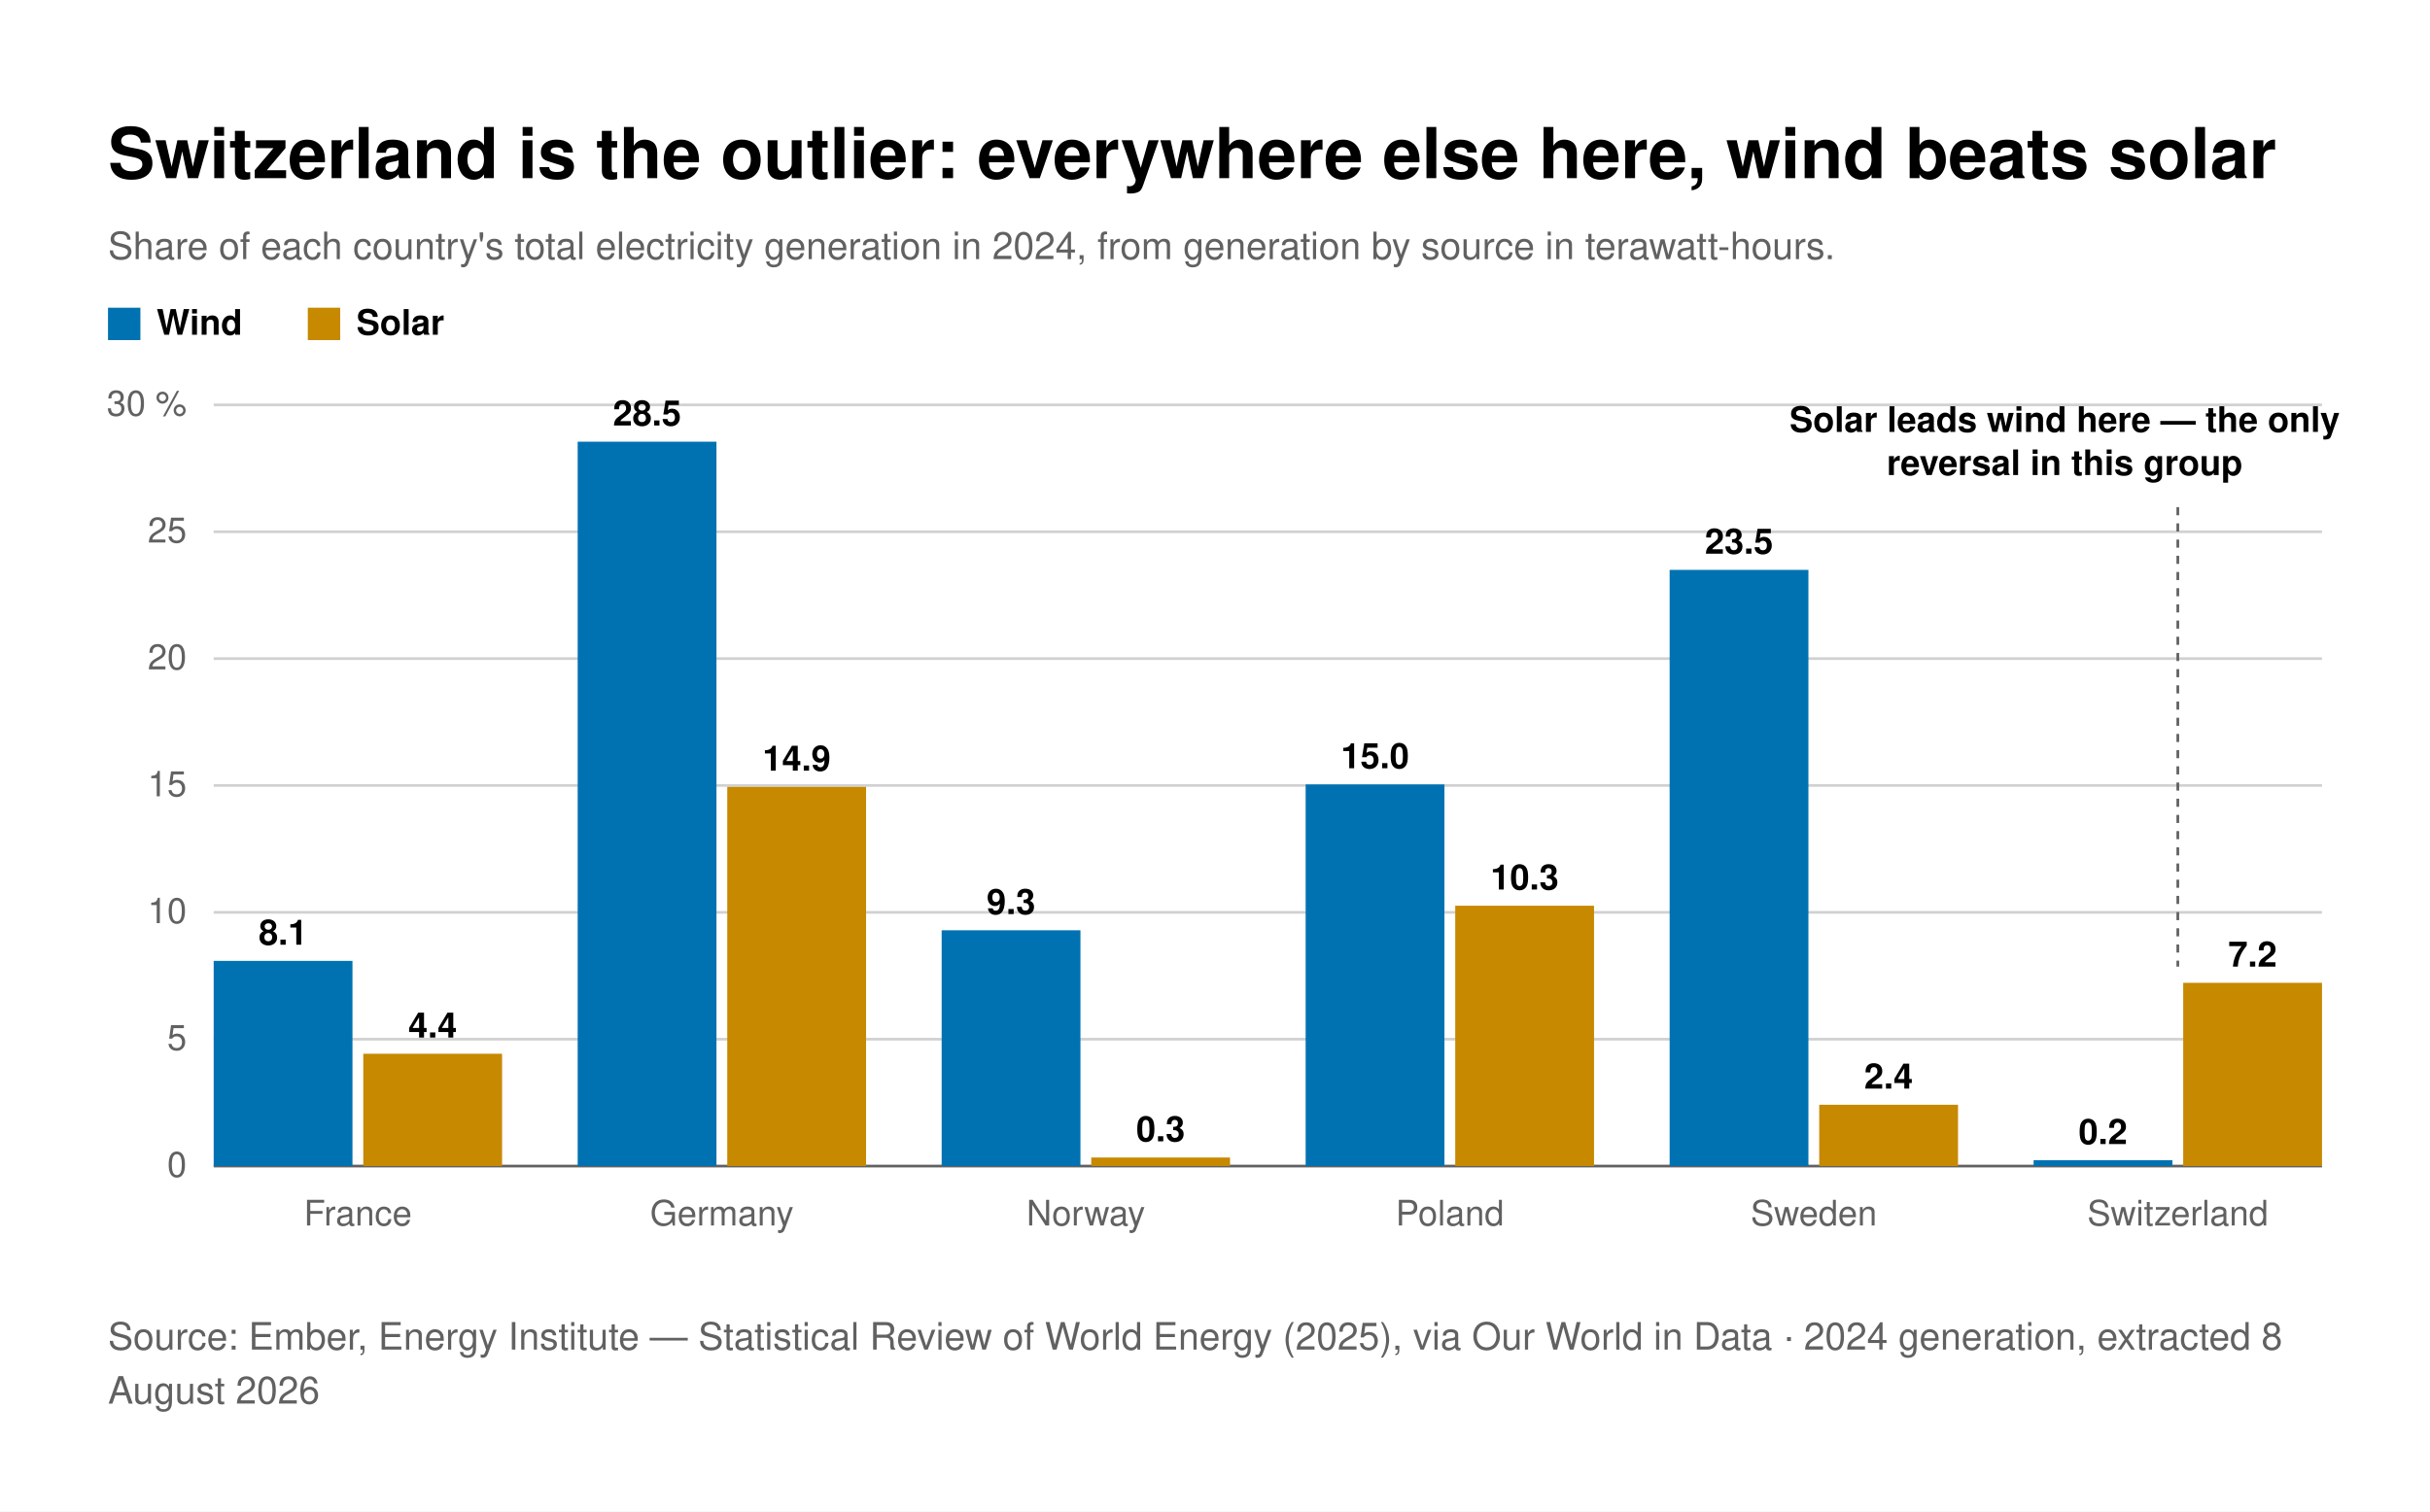
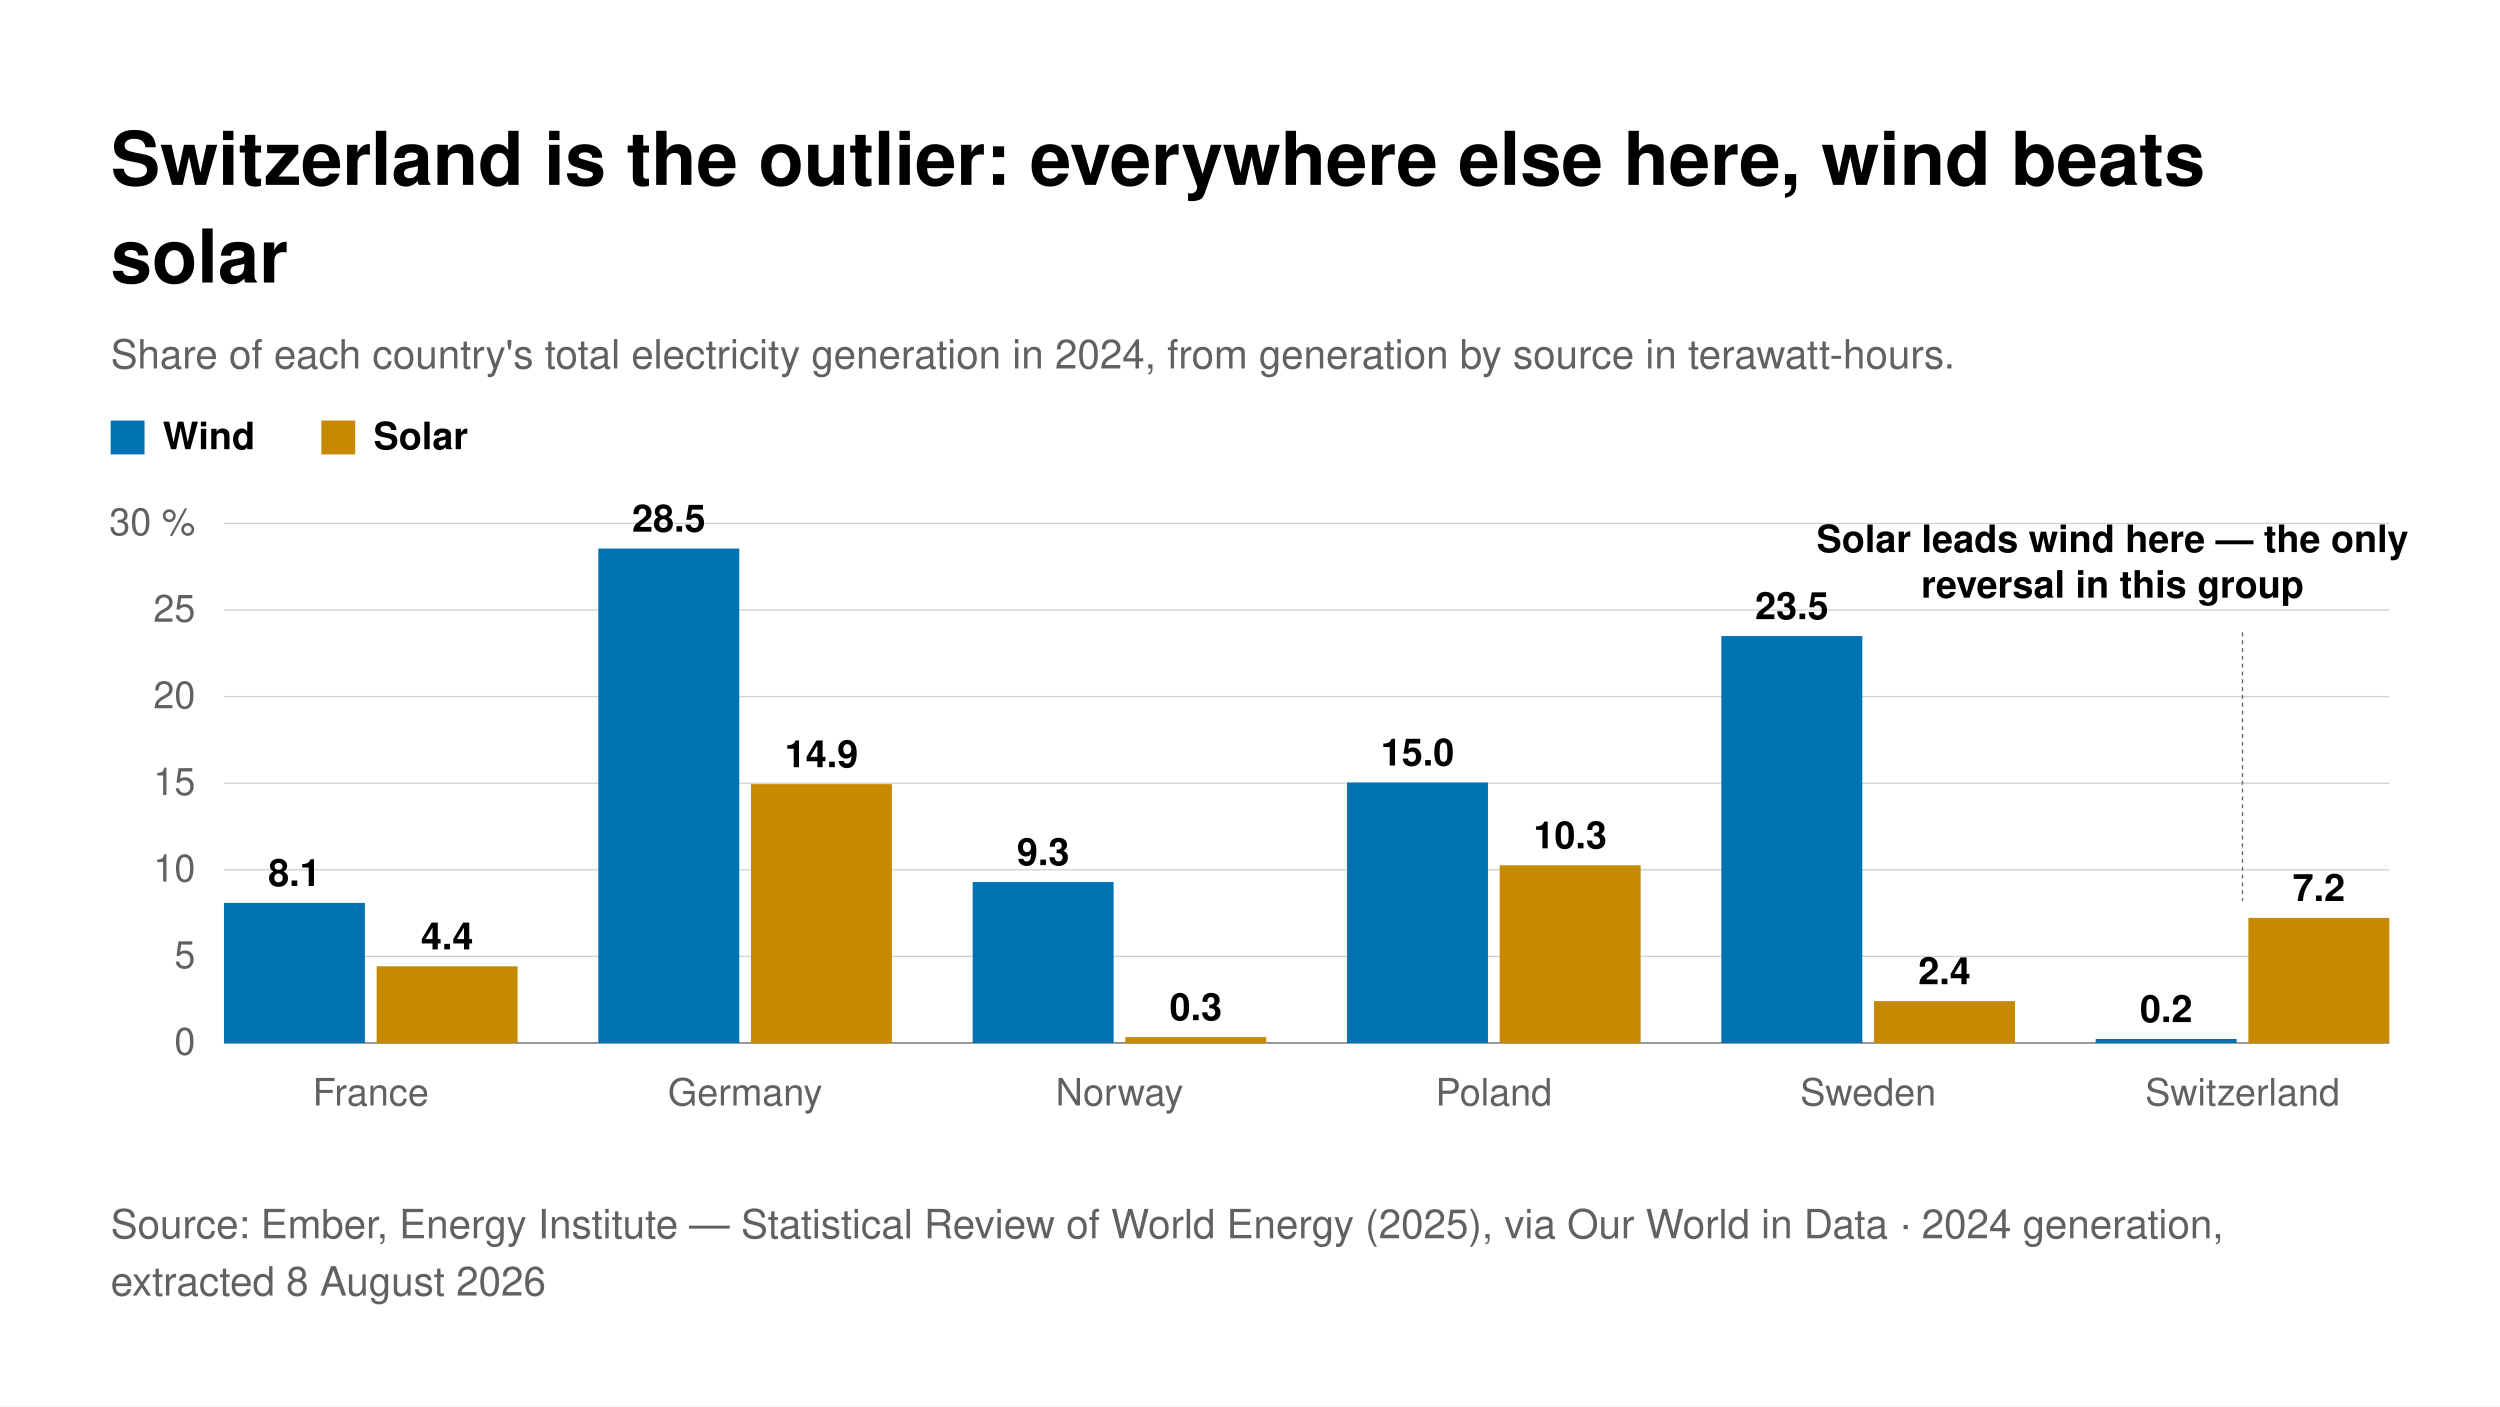
- <svg xmlns="http://www.w3.org/2000/svg" width="900" height="560" viewBox="0 0 900 560" role="img" font-family="Helvetica, Arial, sans-serif">
-   <rect x="0" y="0" width="900" height="560" fill="#FFFFFF" />
-   <text x="40" y="66" fill="#000000" font-size="26" font-weight="700">Switzerland is the outlier: everywhere else here, wind beats solar</text>
-   <text x="40" y="96" fill="#616161" font-size="14">Share of each country's total electricity generation in 2024, from generation by source in terawatt-hours.</text>
-   <text x="40" y="500" fill="#616161" font-size="14">Source: Ember, Energy Institute — Statistical Review of World Energy (2025), via Our World in Data · 2024 generation, extracted 8</text>
-   <text x="40" y="520" fill="#616161" font-size="14">August 2026</text>
-   <rect x="40" y="114" width="12" height="12" fill="#0072B2" />
-   <text x="58" y="124" fill="#000000" font-size="13" font-weight="600">Wind</text>
-   <rect x="114" y="114" width="12" height="12" fill="#c68900" />
-   <text x="132" y="124" fill="#000000" font-size="13" font-weight="600">Solar</text>
+ <svg xmlns="http://www.w3.org/2000/svg" width="1920" height="1080" viewBox="0 0 1920 1080" role="img" font-family="Helvetica, Arial, sans-serif">
+   <rect x="0" y="0" width="1920" height="1080" fill="#FFFFFF" />
+   <text x="85" y="142" fill="#000000" font-size="57" font-weight="700">Switzerland is the outlier: everywhere else here, wind beats</text>
+   <text x="85" y="217" fill="#000000" font-size="57" font-weight="700">solar</text>
+   <text x="85" y="283" fill="#616161" font-size="31">Share of each country's total electricity generation in 2024, from generation by source in terawatt-hours.</text>
+   <text x="85" y="951" fill="#616161" font-size="31">Source: Ember, Energy Institute — Statistical Review of World Energy (2025), via Our World in Data · 2024 generation,</text>
+   <text x="85" y="995" fill="#616161" font-size="31">extracted 8 August 2026</text>
+   <rect x="85" y="323" width="26" height="26" fill="#0072B2" />
+   <text x="125" y="345" fill="#000000" font-size="29" font-weight="600">Wind</text>
+   <rect x="246.818" y="323" width="26" height="26" fill="#c68900" />
+   <text x="286.818" y="345" fill="#000000" font-size="29" font-weight="600">Solar</text>
  <g>
-     <line x1="79.142" x2="860" y1="432" y2="432" stroke="#616161" stroke-width="1" />
-     <text x="69.142" y="436" fill="#616161" font-size="13" text-anchor="end">0</text>
+     <line x1="172.009" x2="1835" y1="801" y2="801" stroke="#616161" stroke-width="1" />
+     <text x="150.009" y="810" fill="#616161" font-size="29" text-anchor="end">0</text>
  </g>
  <g>
-     <line x1="79.142" x2="860" y1="385" y2="385" stroke="#d1d1d1" stroke-width="1" />
-     <text x="69.142" y="389" fill="#616161" font-size="13" text-anchor="end">5</text>
+     <line x1="172.009" x2="1835" y1="734.5" y2="734.5" stroke="#d1d1d1" stroke-width="1" />
+     <text x="150.009" y="743.5" fill="#616161" font-size="29" text-anchor="end">5</text>
  </g>
  <g>
-     <line x1="79.142" x2="860" y1="338" y2="338" stroke="#d1d1d1" stroke-width="1" />
-     <text x="69.142" y="342" fill="#616161" font-size="13" text-anchor="end">10</text>
+     <line x1="172.009" x2="1835" y1="668" y2="668" stroke="#d1d1d1" stroke-width="1" />
+     <text x="150.009" y="677" fill="#616161" font-size="29" text-anchor="end">10</text>
  </g>
  <g>
-     <line x1="79.142" x2="860" y1="291" y2="291" stroke="#d1d1d1" stroke-width="1" />
-     <text x="69.142" y="295" fill="#616161" font-size="13" text-anchor="end">15</text>
+     <line x1="172.009" x2="1835" y1="601.5" y2="601.5" stroke="#d1d1d1" stroke-width="1" />
+     <text x="150.009" y="610.5" fill="#616161" font-size="29" text-anchor="end">15</text>
  </g>
  <g>
-     <line x1="79.142" x2="860" y1="244" y2="244" stroke="#d1d1d1" stroke-width="1" />
-     <text x="69.142" y="248" fill="#616161" font-size="13" text-anchor="end">20</text>
+     <line x1="172.009" x2="1835" y1="535" y2="535" stroke="#d1d1d1" stroke-width="1" />
+     <text x="150.009" y="544" fill="#616161" font-size="29" text-anchor="end">20</text>
  </g>
  <g>
-     <line x1="79.142" x2="860" y1="197" y2="197" stroke="#d1d1d1" stroke-width="1" />
-     <text x="69.142" y="201" fill="#616161" font-size="13" text-anchor="end">25</text>
+     <line x1="172.009" x2="1835" y1="468.5" y2="468.5" stroke="#d1d1d1" stroke-width="1" />
+     <text x="150.009" y="477.5" fill="#616161" font-size="29" text-anchor="end">25</text>
  </g>
  <g>
-     <line x1="79.142" x2="860" y1="150" y2="150" stroke="#d1d1d1" stroke-width="1" />
-     <text x="69.142" y="154" fill="#616161" font-size="13" text-anchor="end">30 %</text>
+     <line x1="172.009" x2="1835" y1="402" y2="402" stroke="#d1d1d1" stroke-width="1" />
+     <text x="150.009" y="411" fill="#616161" font-size="29" text-anchor="end">30 %</text>
  </g>
  <g>
-     <rect x="79.142" y="355.984" width="51.405" height="76.016" fill="#0072B2" />
-     <rect x="134.547" y="390.386" width="51.405" height="41.614" fill="#c68900" />
-     <text x="104.845" y="349.984" fill="#000000" font-size="13" font-weight="700" text-anchor="middle">8.1</text>
-     <text x="160.249" y="384.386" fill="#000000" font-size="13" font-weight="700" text-anchor="middle">4.4</text>
-     <text x="132.547" y="454" fill="#616161" font-size="13" text-anchor="middle">France</text>
+     <rect x="172.009" y="693.446" width="108.249" height="107.554" fill="#0072B2" />
+     <rect x="289.259" y="742.121" width="108.249" height="58.879" fill="#c68900" />
+     <text x="226.134" y="680.446" fill="#000000" font-size="29" font-weight="700" text-anchor="middle">8.1</text>
+     <text x="343.383" y="729.121" fill="#000000" font-size="29" font-weight="700" text-anchor="middle">4.4</text>
+     <text x="284.759" y="849" fill="#616161" font-size="29" text-anchor="middle">France</text>
  </g>
  <g>
-     <rect x="213.952" y="163.64" width="51.405" height="268.36" fill="#0072B2" />
-     <rect x="269.357" y="291.509" width="51.405" height="140.491" fill="#c68900" />
-     <text x="239.654" y="157.64" fill="#000000" font-size="13" font-weight="700" text-anchor="middle">28.5</text>
-     <text x="295.059" y="285.509" fill="#000000" font-size="13" font-weight="700" text-anchor="middle">14.9</text>
-     <text x="267.357" y="454" fill="#616161" font-size="13" text-anchor="middle">Germany</text>
+     <rect x="459.508" y="421.299" width="108.249" height="379.701" fill="#0072B2" />
+     <rect x="576.757" y="602.22" width="108.249" height="198.78" fill="#c68900" />
+     <text x="513.632" y="408.299" fill="#000000" font-size="29" font-weight="700" text-anchor="middle">28.5</text>
+     <text x="630.882" y="589.22" fill="#000000" font-size="29" font-weight="700" text-anchor="middle">14.9</text>
+     <text x="572.257" y="849" fill="#616161" font-size="29" text-anchor="middle">Germany</text>
  </g>
  <g>
-     <rect x="348.761" y="344.647" width="51.405" height="87.353" fill="#0072B2" />
-     <rect x="404.166" y="428.829" width="51.405" height="3.171" fill="#c68900" />
-     <text x="374.464" y="338.647" fill="#000000" font-size="13" font-weight="700" text-anchor="middle">9.3</text>
-     <text x="429.869" y="422.829" fill="#000000" font-size="13" font-weight="700" text-anchor="middle">0.3</text>
-     <text x="402.166" y="454" fill="#616161" font-size="13" text-anchor="middle">Norway</text>
+     <rect x="747.006" y="677.405" width="108.249" height="123.595" fill="#0072B2" />
+     <rect x="864.255" y="796.513" width="108.249" height="4.487" fill="#c68900" />
+     <text x="801.131" y="664.405" fill="#000000" font-size="29" font-weight="700" text-anchor="middle">9.3</text>
+     <text x="918.38" y="783.513" fill="#000000" font-size="29" font-weight="700" text-anchor="middle">0.3</text>
+     <text x="859.755" y="849" fill="#616161" font-size="29" text-anchor="middle">Norway</text>
  </g>
  <g>
-     <rect x="483.571" y="290.607" width="51.405" height="141.393" fill="#0072B2" />
-     <rect x="538.976" y="335.553" width="51.405" height="96.447" fill="#c68900" />
-     <text x="509.273" y="284.607" fill="#000000" font-size="13" font-weight="700" text-anchor="middle">15.0</text>
-     <text x="564.678" y="329.553" fill="#000000" font-size="13" font-weight="700" text-anchor="middle">10.3</text>
-     <text x="536.976" y="454" fill="#616161" font-size="13" text-anchor="middle">Poland</text>
+     <rect x="1034.505" y="600.944" width="108.249" height="200.056" fill="#0072B2" />
+     <rect x="1151.754" y="664.538" width="108.249" height="136.462" fill="#c68900" />
+     <text x="1088.629" y="587.944" fill="#000000" font-size="29" font-weight="700" text-anchor="middle">15.0</text>
+     <text x="1205.878" y="651.538" fill="#000000" font-size="29" font-weight="700" text-anchor="middle">10.3</text>
+     <text x="1147.254" y="849" fill="#616161" font-size="29" text-anchor="middle">Poland</text>
  </g>
  <g>
-     <rect x="618.381" y="211.129" width="51.405" height="220.871" fill="#0072B2" />
-     <rect x="673.786" y="409.285" width="51.405" height="22.715" fill="#c68900" />
-     <text x="644.083" y="205.129" fill="#000000" font-size="13" font-weight="700" text-anchor="middle">23.5</text>
-     <text x="699.488" y="403.285" fill="#000000" font-size="13" font-weight="700" text-anchor="middle">2.4</text>
-     <text x="671.786" y="454" fill="#616161" font-size="13" text-anchor="middle">Sweden</text>
+     <rect x="1322.003" y="488.491" width="108.249" height="312.509" fill="#0072B2" />
+     <rect x="1439.252" y="768.861" width="108.249" height="32.139" fill="#c68900" />
+     <text x="1376.128" y="475.491" fill="#000000" font-size="29" font-weight="700" text-anchor="middle">23.5</text>
+     <text x="1493.377" y="755.861" fill="#000000" font-size="29" font-weight="700" text-anchor="middle">2.4</text>
+     <text x="1434.752" y="849" fill="#616161" font-size="29" text-anchor="middle">Sweden</text>
  </g>
  <g>
-     <rect x="753.19" y="429.841" width="51.405" height="2.159" fill="#0072B2" />
-     <rect x="808.595" y="364.112" width="51.405" height="67.888" fill="#c68900" />
-     <text x="778.893" y="423.841" fill="#000000" font-size="13" font-weight="700" text-anchor="middle">0.2</text>
-     <text x="834.298" y="358.112" fill="#000000" font-size="13" font-weight="700" text-anchor="middle">7.2</text>
-     <text x="806.595" y="454" fill="#616161" font-size="13" text-anchor="middle">Switzerland</text>
+     <rect x="1609.502" y="797.945" width="108.249" height="3.055" fill="#0072B2" />
+     <rect x="1726.751" y="704.945" width="108.249" height="96.055" fill="#c68900" />
+     <text x="1663.626" y="784.945" fill="#000000" font-size="29" font-weight="700" text-anchor="middle">0.2</text>
+     <text x="1780.875" y="691.945" fill="#000000" font-size="29" font-weight="700" text-anchor="middle">7.2</text>
+     <text x="1722.251" y="849" fill="#616161" font-size="29" text-anchor="middle">Switzerland</text>
  </g>
  <g>
-     <line x1="806.595" x2="806.595" y1="187.9" y2="358.112" stroke="#616161" stroke-width="1" stroke-dasharray="3 3" />
-     <text x="764.69" y="160" fill="#000000" font-size="13" font-weight="600" text-anchor="middle">Solar leads wind here — the only</text>
-     <text x="764.69" y="176" fill="#000000" font-size="13" font-weight="600" text-anchor="middle">reversal in this group</text>
+     <line x1="1722.251" x2="1722.251" y1="485.7" y2="691.945" stroke="#616161" stroke-width="1" stroke-dasharray="3 3" />
+     <text x="1622.385" y="424" fill="#000000" font-size="29" font-weight="600" text-anchor="middle">Solar leads wind here — the only</text>
+     <text x="1622.385" y="459" fill="#000000" font-size="29" font-weight="600" text-anchor="middle">reversal in this group</text>
  </g>
</svg>
